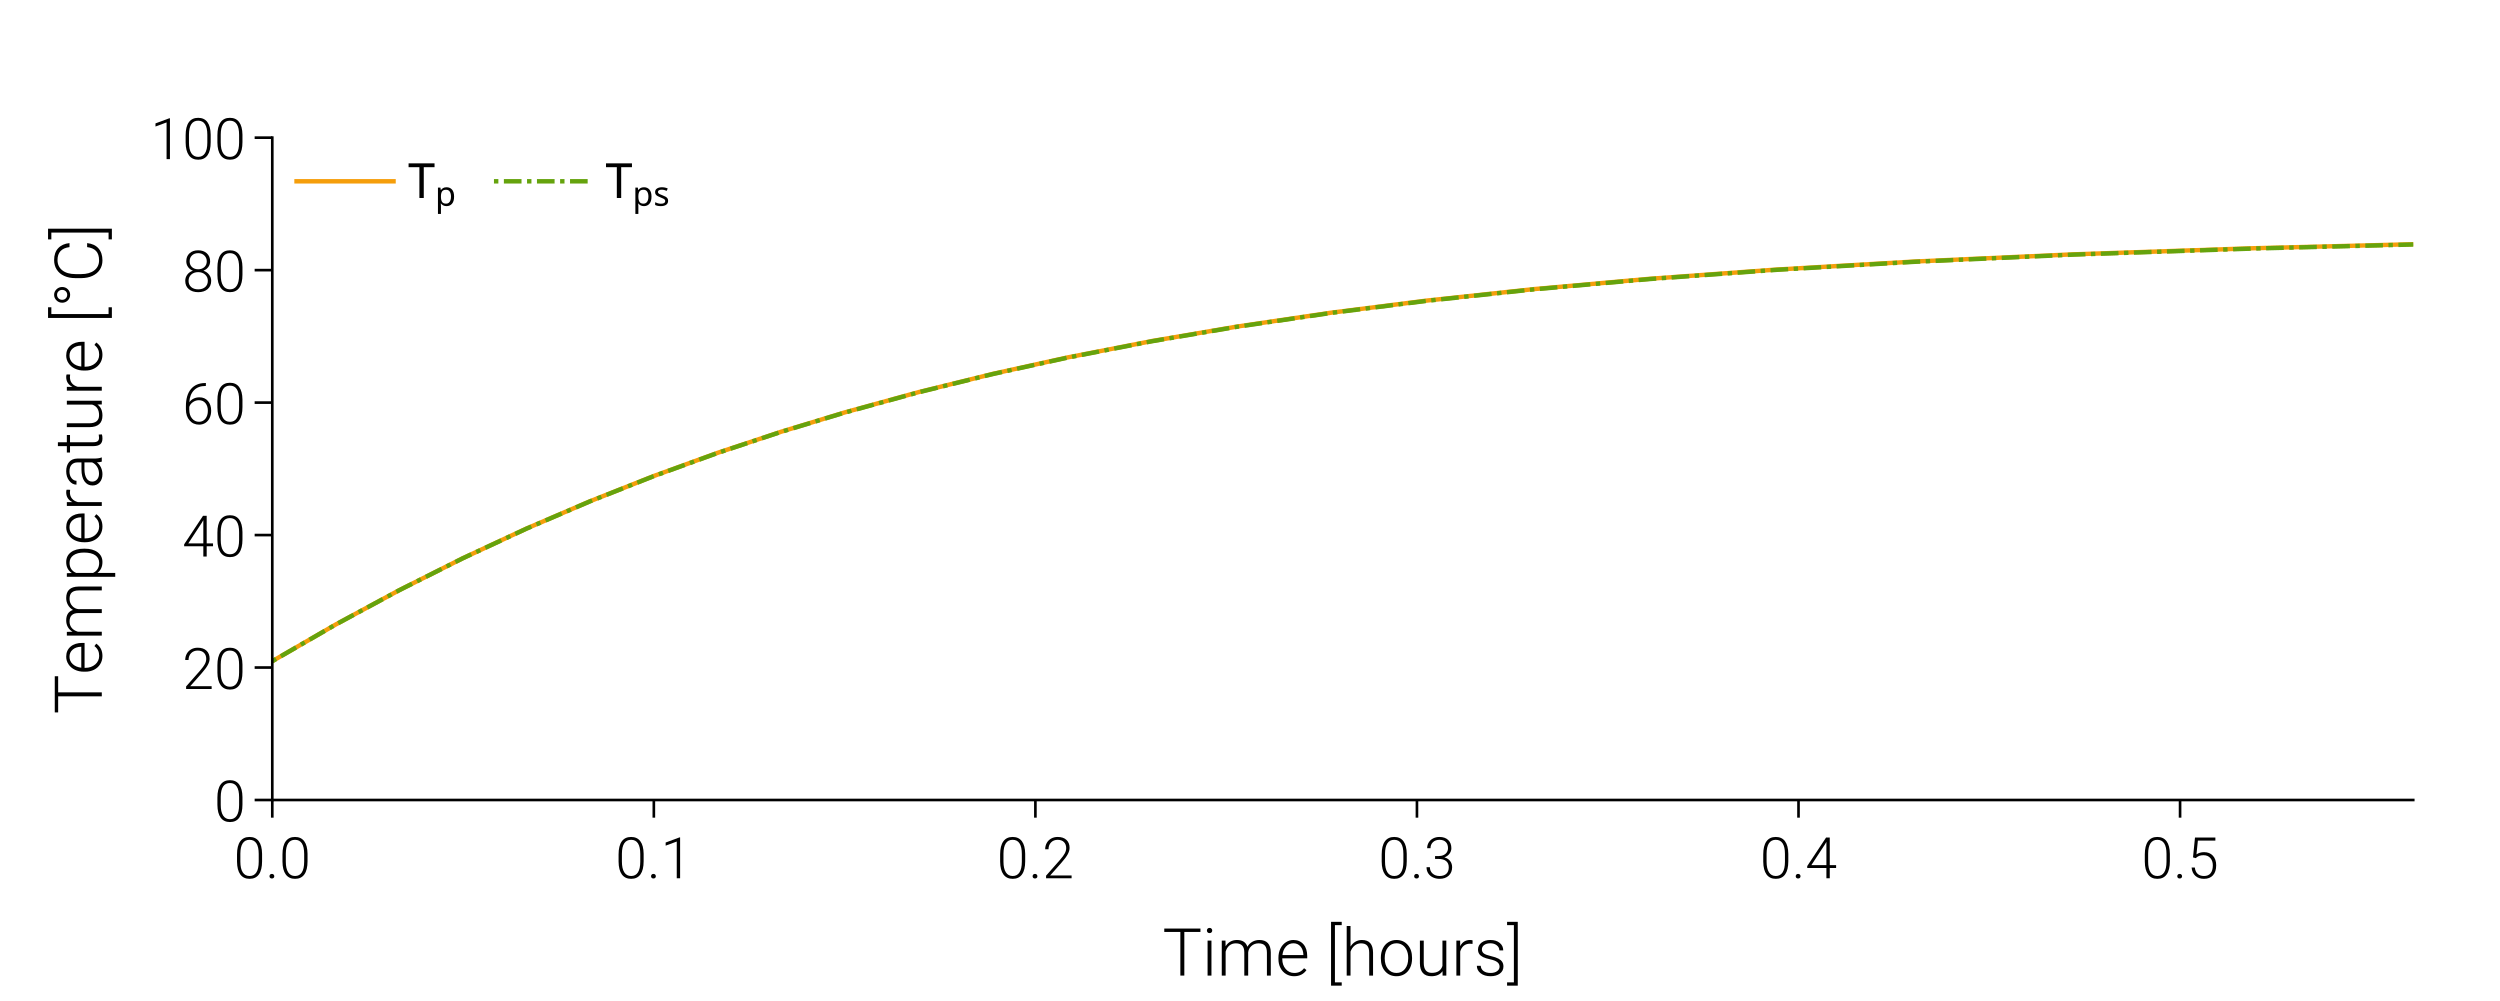
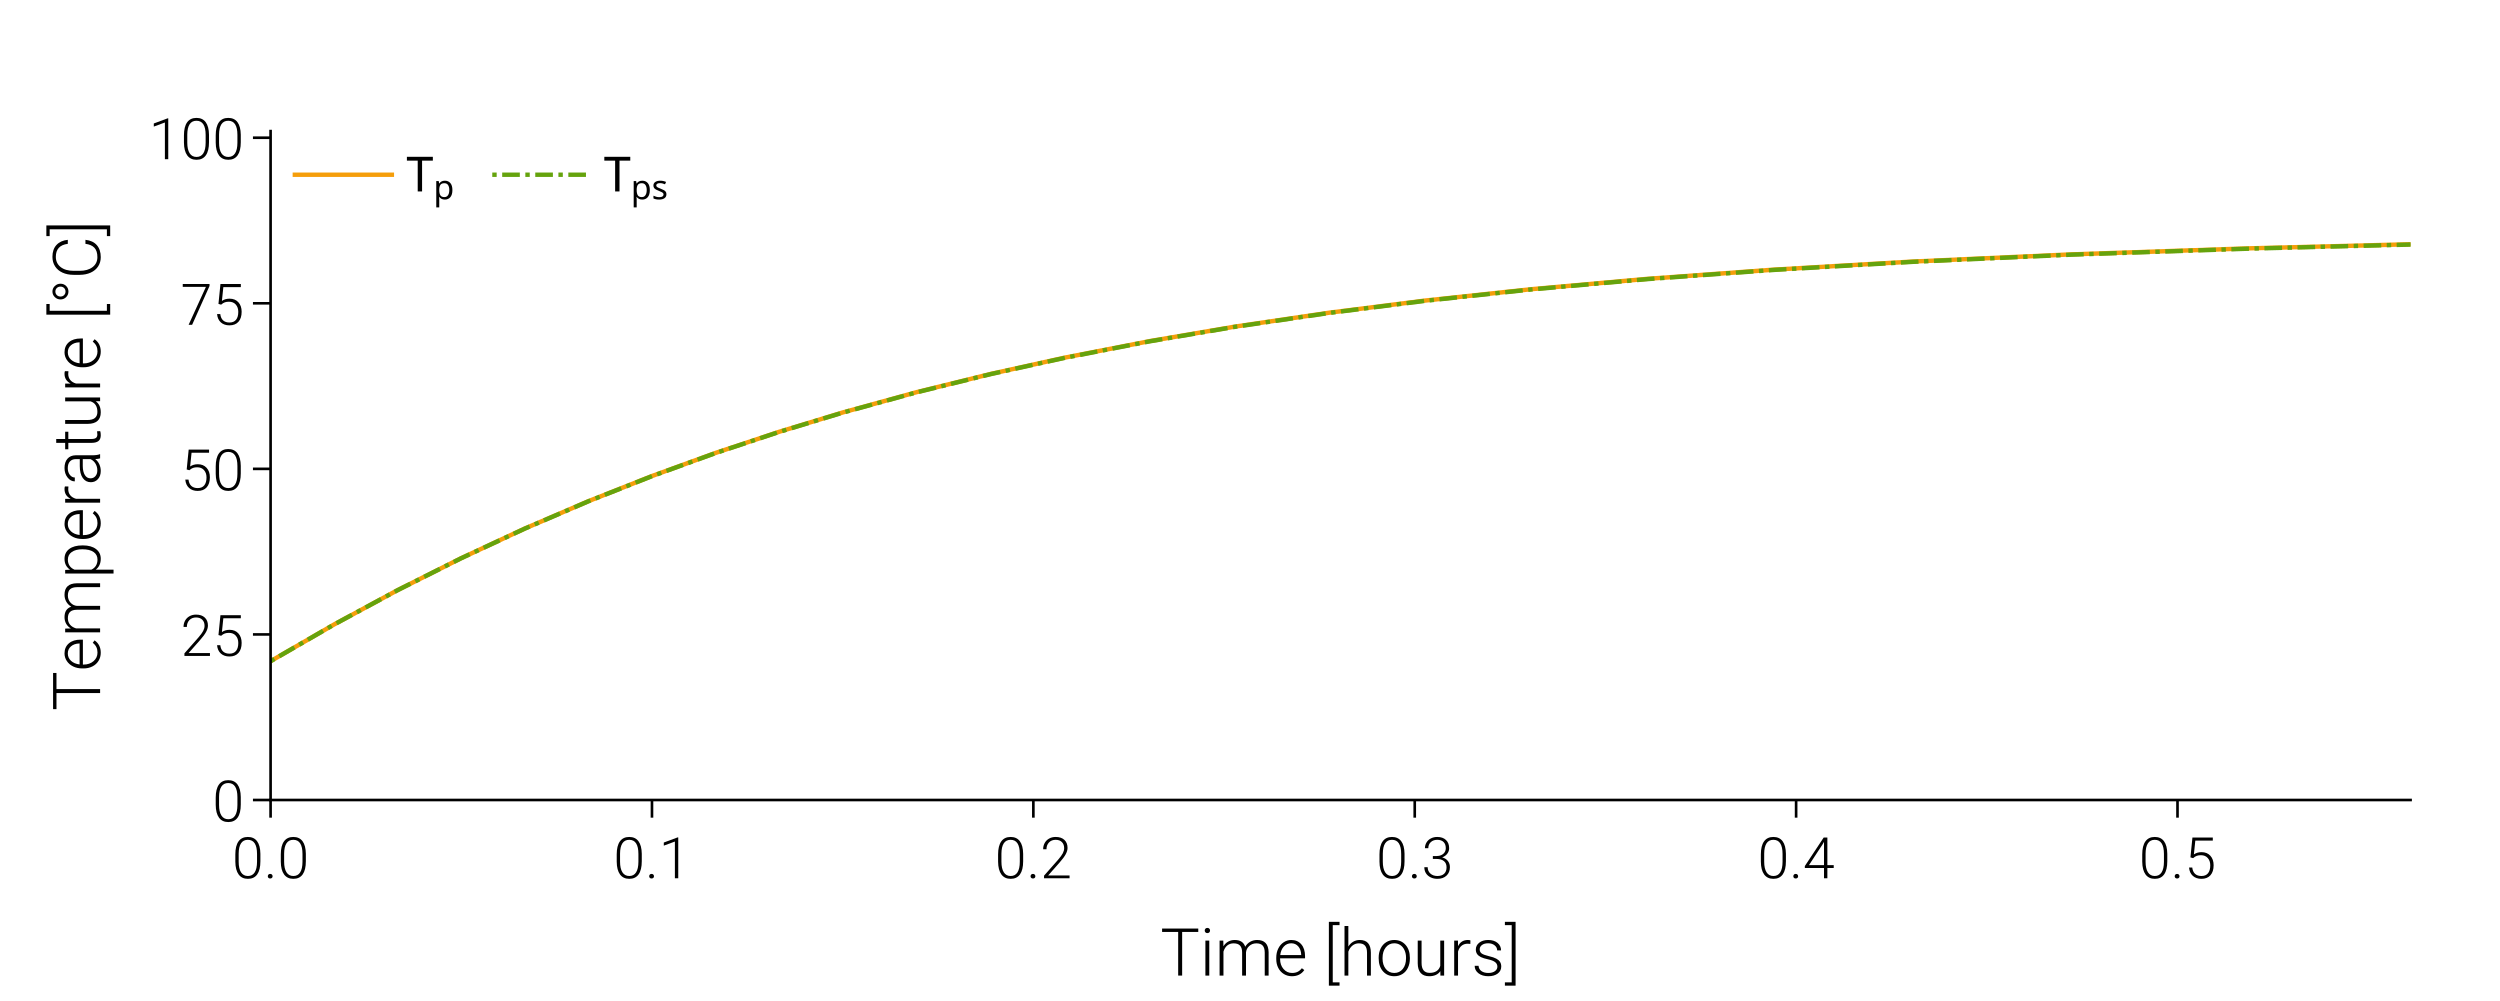
<svg xmlns="http://www.w3.org/2000/svg" xmlns:xlink="http://www.w3.org/1999/xlink" width="283.465pt" height="113.386pt" viewBox="0 0 283.465 113.386" version="1.1">
  <defs>
    <style type="text/css">*{stroke-linejoin: round; stroke-linecap: butt}</style>
  </defs>
  <g id="figure_1">
    <g id="patch_1">
      <path d="M 0 113.386  L 283.465 113.386  L 283.465 0  L 0 0  L 0 113.386  z " style="fill: none" />
    </g>
    <g id="axes_1">
      <g id="patch_2">
-         <path d="M 30.873 90.709  L 273.627 90.709  L 273.627 15.607  L 30.873 15.607  L 30.873 90.709  z " style="fill: none" />
+         <path d="M 30.681 90.709  L 273.324 90.709  L 273.324 14.865  L 30.681 14.865  L 30.681 90.709  z " style="fill: none" />
      </g>
      <g id="line2d_1">
-         <path d="M 30.873 74.967  L 38.083 70.799  L 45.294 66.903  L 52.504 63.279  L 59.715 59.922  L 66.925 56.823  L 74.136 53.97  L 81.346 51.352  L 88.557 48.955  L 95.767 46.765  L 104.18 44.454  L 112.592 42.385  L 121.004 40.536  L 130.618 38.667  L 140.232 37.031  L 151.048 35.437  L 161.864 34.071  L 173.882 32.784  L 187.101 31.606  L 201.522 30.557  L 217.145 29.649  L 235.171 28.834  L 255.601 28.143  L 273.627 27.688  L 273.627 27.688  " clip-path="url(#p556e8ab79c)" style="fill: none; stroke: #f59e0b; stroke-width: 0.5; stroke-linecap: square" />
+         <path d="M 30.681 74.969  L 37.889 70.801  L 45.096 66.906  L 52.303 63.282  L 59.51 59.926  L 66.718 56.827  L 73.925 53.974  L 81.132 51.356  L 88.339 48.96  L 95.546 46.77  L 103.955 44.459  L 112.363 42.39  L 120.772 40.541  L 130.381 38.673  L 139.991 37.037  L 150.802 35.443  L 161.612 34.077  L 173.624 32.79  L 186.838 31.612  L 201.252 30.564  L 216.868 29.656  L 234.886 28.841  L 255.306 28.149  L 273.324 27.694  L 273.324 27.694  " clip-path="url(#p6cd8ca6101)" style="fill: none; stroke: #f59e0b; stroke-width: 0.5; stroke-linecap: square" />
      </g>
      <g id="line2d_2">
-         <path d="M 30.873 74.97  L 38.083 70.803  L 45.294 66.91  L 52.504 63.288  L 59.715 59.934  L 66.925 56.836  L 74.136 53.986  L 81.346 51.369  L 88.557 48.974  L 95.767 46.786  L 104.18 44.477  L 112.592 42.409  L 121.004 40.561  L 130.618 38.694  L 140.232 37.059  L 151.048 35.467  L 161.864 34.102  L 173.882 32.815  L 187.101 31.638  L 201.522 30.591  L 217.145 29.683  L 235.171 28.869  L 255.601 28.179  L 273.627 27.724  L 273.627 27.724  " clip-path="url(#p556e8ab79c)" style="fill: none; stroke-dasharray: 0.5,0.625,2,0.625; stroke-dashoffset: 0; stroke: #65a30d; stroke-width: 0.5" />
+         <path d="M 30.681 74.971  L 37.889 70.805  L 45.096 66.912  L 52.303 63.291  L 59.51 59.937  L 66.718 56.84  L 73.925 53.99  L 81.132 51.373  L 88.339 48.978  L 95.546 46.791  L 103.955 44.482  L 112.363 42.414  L 120.772 40.567  L 130.381 38.7  L 139.991 37.065  L 150.802 35.473  L 161.612 34.108  L 173.624 32.822  L 186.838 31.645  L 201.252 30.598  L 216.868 29.69  L 234.886 28.876  L 255.306 28.185  L 273.324 27.731  L 273.324 27.731  " clip-path="url(#p6cd8ca6101)" style="fill: none; stroke-dasharray: 0.5,0.625,2,0.625; stroke-dashoffset: 0; stroke: #65a30d; stroke-width: 0.5" />
      </g>
      <g id="patch_3">
-         <path d="M 30.873 90.709  L 30.873 15.607  " style="fill: none; stroke: #000000; stroke-width: 0.3; stroke-linejoin: miter; stroke-linecap: square" />
+         <path d="M 30.681 90.709  L 30.681 14.865  " style="fill: none; stroke: #000000; stroke-width: 0.3; stroke-linejoin: miter; stroke-linecap: square" />
      </g>
      <g id="patch_4">
-         <path d="M 30.873 90.709  L 273.627 90.709  " style="fill: none; stroke: #000000; stroke-width: 0.3; stroke-linejoin: miter; stroke-linecap: square" />
+         <path d="M 30.681 90.709  L 273.324 90.709  " style="fill: none; stroke: #000000; stroke-width: 0.3; stroke-linejoin: miter; stroke-linecap: square" />
      </g>
      <g id="matplotlib.axis_1">
        <g id="xtick_1">
          <g id="line2d_3">
            <defs>
-               <path id="m471ee3e1f1" d="M 0 0  L 0 2  " style="stroke: #000000; stroke-width: 0.3" />
-             </defs>
-             <g>
-               <use xlink:href="#m471ee3e1f1" x="30.873" y="90.709" style="stroke: #000000; stroke-width: 0.3" />
+               <path id="m7cf8bcd8f1" d="M 0 0  L 0 2  " style="stroke: #000000; stroke-width: 0.3" />
+             </defs>
+             <g>
+               <use xlink:href="#m7cf8bcd8f1" x="30.681" y="90.709" style="stroke: #000000; stroke-width: 0.3" />
            </g>
          </g>
          <g id="text_1">
-             <g transform="translate(26.49418 99.58366) scale(0.065 -0.065)">
+             <g transform="translate(26.30312 99.58366) scale(0.065 -0.065)">
              <defs>
                <path id="Roboto-Light-30" d="M 3172 1897  Q 3172 934 2819 435  Q 2466 -63 1778 -63  Q 1103 -63 743 426  Q 384 916 375 1850  L 375 2666  Q 375 3625 731 4119  Q 1088 4613 1772 4613  Q 2447 4613 2803 4136  Q 3159 3659 3172 2731  L 3172 1897  z M 2797 2713  Q 2797 3494 2542 3894  Q 2288 4294 1772 4294  Q 1266 4294 1009 3903  Q 753 3513 747 2750  L 747 1856  Q 747 1078 1011 665  Q 1275 253 1778 253  Q 2278 253 2536 656  Q 2794 1059 2797 1838  L 2797 2713  z " transform="scale(0.015625)" />
                <path id="Roboto-Light-2e" d="M 453 225  Q 453 334 523 411  Q 594 488 719 488  Q 844 488 916 411  Q 988 334 988 225  Q 988 116 916 45  Q 844 -25 719 -25  Q 594 -25 523 45  Q 453 116 453 225  z " transform="scale(0.015625)" />
              </defs>
              <use xlink:href="#Roboto-Light-30" />
              <use xlink:href="#Roboto-Light-2e" transform="translate(55.41992 0)" />
              <use xlink:href="#Roboto-Light-30" transform="translate(79.29688 0)" />
            </g>
          </g>
        </g>
        <g id="xtick_2">
          <g id="line2d_4">
            <g>
-               <use xlink:href="#m471ee3e1f1" x="74.136" y="90.709" style="stroke: #000000; stroke-width: 0.3" />
+               <use xlink:href="#m7cf8bcd8f1" x="73.925" y="90.709" style="stroke: #000000; stroke-width: 0.3" />
            </g>
          </g>
          <g id="text_2">
-             <g transform="translate(69.75743 99.58366) scale(0.065 -0.065)">
+             <g transform="translate(69.54636 99.58366) scale(0.065 -0.065)">
              <defs>
                <path id="Roboto-Light-31" d="M 2169 0  L 1794 0  L 1794 4100  L 556 3641  L 556 3991  L 2106 4566  L 2169 4566  L 2169 0  z " transform="scale(0.015625)" />
              </defs>
              <use xlink:href="#Roboto-Light-30" />
              <use xlink:href="#Roboto-Light-2e" transform="translate(55.41992 0)" />
              <use xlink:href="#Roboto-Light-31" transform="translate(79.29688 0)" />
            </g>
          </g>
        </g>
        <g id="xtick_3">
          <g id="line2d_5">
            <g>
-               <use xlink:href="#m471ee3e1f1" x="117.399" y="90.709" style="stroke: #000000; stroke-width: 0.3" />
+               <use xlink:href="#m7cf8bcd8f1" x="117.168" y="90.709" style="stroke: #000000; stroke-width: 0.3" />
            </g>
          </g>
          <g id="text_3">
-             <g transform="translate(113.0207 99.58366) scale(0.065 -0.065)">
+             <g transform="translate(112.7896 99.58366) scale(0.065 -0.065)">
              <defs>
                <path id="Roboto-Light-32" d="M 3278 0  L 428 0  L 428 288  L 1988 2056  Q 2375 2503 2525 2793  Q 2675 3084 2675 3359  Q 2675 3791 2422 4042  Q 2169 4294 1725 4294  Q 1266 4294 983 4000  Q 700 3706 700 3238  L 328 3238  Q 328 3622 501 3937  Q 675 4253 995 4433  Q 1316 4613 1725 4613  Q 2350 4613 2701 4284  Q 3053 3956 3053 3391  Q 3053 3072 2854 2694  Q 2656 2316 2156 1750  L 888 316  L 3278 316  L 3278 0  z " transform="scale(0.015625)" />
              </defs>
              <use xlink:href="#Roboto-Light-30" />
              <use xlink:href="#Roboto-Light-2e" transform="translate(55.41992 0)" />
              <use xlink:href="#Roboto-Light-32" transform="translate(79.29688 0)" />
            </g>
          </g>
        </g>
        <g id="xtick_4">
          <g id="line2d_6">
            <g>
-               <use xlink:href="#m471ee3e1f1" x="160.662" y="90.709" style="stroke: #000000; stroke-width: 0.3" />
+               <use xlink:href="#m7cf8bcd8f1" x="160.411" y="90.709" style="stroke: #000000; stroke-width: 0.3" />
            </g>
          </g>
          <g id="text_4">
-             <g transform="translate(156.2839 99.58366) scale(0.065 -0.065)">
+             <g transform="translate(156.0328 99.58366) scale(0.065 -0.065)">
              <defs>
                <path id="Roboto-Light-33" d="M 1259 2478  L 1647 2478  Q 1969 2478 2209 2592  Q 2450 2706 2576 2904  Q 2703 3103 2703 3363  Q 2703 3800 2456 4047  Q 2209 4294 1747 4294  Q 1309 4294 1029 4036  Q 750 3778 750 3356  L 375 3356  Q 375 3709 553 4001  Q 731 4294 1047 4453  Q 1363 4613 1747 4613  Q 2366 4613 2722 4275  Q 3078 3938 3078 3350  Q 3078 3022 2870 2745  Q 2663 2469 2300 2331  Q 2725 2213 2944 1923  Q 3163 1634 3163 1234  Q 3163 650 2781 293  Q 2400 -63 1763 -63  Q 1356 -63 1017 100  Q 678 263 492 555  Q 306 847 306 1234  L 681 1234  Q 681 800 984 526  Q 1288 253 1763 253  Q 2247 253 2517 501  Q 2788 750 2788 1222  Q 2788 1678 2495 1918  Q 2203 2159 1634 2159  L 1259 2159  L 1259 2478  z " transform="scale(0.015625)" />
              </defs>
              <use xlink:href="#Roboto-Light-30" />
              <use xlink:href="#Roboto-Light-2e" transform="translate(55.41992 0)" />
              <use xlink:href="#Roboto-Light-33" transform="translate(79.29688 0)" />
            </g>
          </g>
        </g>
        <g id="xtick_5">
          <g id="line2d_7">
            <g>
-               <use xlink:href="#m471ee3e1f1" x="203.926" y="90.709" style="stroke: #000000; stroke-width: 0.3" />
+               <use xlink:href="#m7cf8bcd8f1" x="203.654" y="90.709" style="stroke: #000000; stroke-width: 0.3" />
            </g>
          </g>
          <g id="text_5">
-             <g transform="translate(199.5472 99.58366) scale(0.065 -0.065)">
+             <g transform="translate(199.2761 99.58366) scale(0.065 -0.065)">
              <defs>
                <path id="Roboto-Light-34" d="M 2725 1466  L 3434 1466  L 3434 1150  L 2725 1150  L 2725 0  L 2350 0  L 2350 1150  L 209 1150  L 209 1363  L 2316 4550  L 2725 4550  L 2725 1466  z M 669 1466  L 2350 1466  L 2350 4066  L 2184 3778  L 669 1466  z " transform="scale(0.015625)" />
              </defs>
              <use xlink:href="#Roboto-Light-30" />
              <use xlink:href="#Roboto-Light-2e" transform="translate(55.41992 0)" />
              <use xlink:href="#Roboto-Light-34" transform="translate(79.29688 0)" />
            </g>
          </g>
        </g>
        <g id="xtick_6">
          <g id="line2d_8">
            <g>
-               <use xlink:href="#m471ee3e1f1" x="247.189" y="90.709" style="stroke: #000000; stroke-width: 0.3" />
+               <use xlink:href="#m7cf8bcd8f1" x="246.898" y="90.709" style="stroke: #000000; stroke-width: 0.3" />
            </g>
          </g>
          <g id="text_6">
-             <g transform="translate(242.8104 99.58366) scale(0.065 -0.065)">
+             <g transform="translate(242.5193 99.58366) scale(0.065 -0.065)">
              <defs>
                <path id="Roboto-Light-35" d="M 681 2331  L 903 4550  L 3178 4550  L 3178 4203  L 1225 4203  L 1066 2666  Q 1431 2916 1922 2916  Q 2538 2916 2903 2516  Q 3269 2116 3269 1450  Q 3269 731 2912 334  Q 2556 -63 1909 -63  Q 1316 -63 947 268  Q 578 600 525 1197  L 884 1197  Q 938 731 1200 492  Q 1463 253 1909 253  Q 2397 253 2645 562  Q 2894 872 2894 1444  Q 2894 1944 2616 2259  Q 2338 2575 1856 2575  Q 1591 2575 1394 2508  Q 1197 2441 978 2247  L 681 2331  z " transform="scale(0.015625)" />
              </defs>
              <use xlink:href="#Roboto-Light-30" />
              <use xlink:href="#Roboto-Light-2e" transform="translate(55.41992 0)" />
              <use xlink:href="#Roboto-Light-35" transform="translate(79.29688 0)" />
            </g>
          </g>
        </g>
        <g id="text_7">
-           <g transform="translate(131.8213 110.6169) scale(0.075 -0.075)">
+           <g transform="translate(131.5741 110.6169) scale(0.075 -0.075)">
            <defs>
              <path id="Roboto-Light-54" d="M 3663 4222  L 2103 4222  L 2103 0  L 1719 0  L 1719 4222  L 163 4222  L 163 4550  L 3663 4550  L 3663 4222  z " transform="scale(0.015625)" />
              <path id="Roboto-Light-69" d="M 906 0  L 531 0  L 531 3381  L 906 3381  L 906 0  z M 466 4359  Q 466 4466 534 4539  Q 603 4613 722 4613  Q 841 4613 911 4539  Q 981 4466 981 4359  Q 981 4253 911 4181  Q 841 4109 722 4109  Q 603 4109 534 4181  Q 466 4253 466 4359  z " transform="scale(0.015625)" />
              <path id="Roboto-Light-6d" d="M 828 3381  L 841 2831  Q 1028 3138 1309 3291  Q 1591 3444 1934 3444  Q 2734 3444 2950 2788  Q 3131 3103 3434 3273  Q 3738 3444 4103 3444  Q 5191 3444 5213 2256  L 5213 0  L 4838 0  L 4838 2228  Q 4834 2681 4642 2900  Q 4450 3119 4016 3119  Q 3613 3113 3334 2858  Q 3056 2603 3025 2238  L 3025 0  L 2650 0  L 2650 2256  Q 2647 2691 2445 2905  Q 2244 3119 1825 3119  Q 1472 3119 1219 2917  Q 966 2716 844 2319  L 844 0  L 469 0  L 469 3381  L 828 3381  z " transform="scale(0.015625)" />
              <path id="Roboto-Light-65" d="M 1797 -63  Q 1366 -63 1017 150  Q 669 363 475 742  Q 281 1122 281 1594  L 281 1728  Q 281 2216 470 2606  Q 659 2997 996 3220  Q 1334 3444 1728 3444  Q 2344 3444 2705 3023  Q 3066 2603 3066 1875  L 3066 1666  L 653 1666  L 653 1594  Q 653 1019 983 636  Q 1313 253 1813 253  Q 2113 253 2342 362  Q 2572 472 2759 713  L 2994 534  Q 2581 -63 1797 -63  z M 1728 3125  Q 1306 3125 1017 2815  Q 728 2506 666 1984  L 2694 1984  L 2694 2025  Q 2678 2513 2415 2819  Q 2153 3125 1728 3125  z " transform="scale(0.015625)" />
              <path id="Roboto-Light-20" transform="scale(0.015625)" />
              <path id="Roboto-Light-5b" d="M 1541 4881  L 884 4881  L 884 -656  L 1541 -656  L 1541 -975  L 509 -975  L 509 5200  L 1541 5200  L 1541 4881  z " transform="scale(0.015625)" />
              <path id="Roboto-Light-68" d="M 859 2809  Q 1044 3113 1331 3278  Q 1619 3444 1959 3444  Q 2503 3444 2768 3137  Q 3034 2831 3038 2219  L 3038 0  L 2666 0  L 2666 2222  Q 2663 2675 2473 2897  Q 2284 3119 1869 3119  Q 1522 3119 1255 2901  Q 988 2684 859 2316  L 859 0  L 488 0  L 488 4800  L 859 4800  L 859 2809  z " transform="scale(0.015625)" />
              <path id="Roboto-Light-6f" d="M 281 1741  Q 281 2228 470 2618  Q 659 3009 1004 3226  Q 1350 3444 1788 3444  Q 2463 3444 2881 2970  Q 3300 2497 3300 1716  L 3300 1638  Q 3300 1147 3111 755  Q 2922 363 2578 150  Q 2234 -63 1794 -63  Q 1122 -63 701 410  Q 281 884 281 1666  L 281 1741  z M 656 1638  Q 656 1031 970 642  Q 1284 253 1794 253  Q 2300 253 2614 642  Q 2928 1031 2928 1669  L 2928 1741  Q 2928 2128 2784 2450  Q 2641 2772 2381 2948  Q 2122 3125 1788 3125  Q 1288 3125 972 2733  Q 656 2341 656 1706  L 656 1638  z " transform="scale(0.015625)" />
              <path id="Roboto-Light-75" d="M 2663 428  Q 2325 -63 1584 -63  Q 1044 -63 762 251  Q 481 566 475 1181  L 475 3381  L 847 3381  L 847 1228  Q 847 263 1628 263  Q 2441 263 2656 934  L 2656 3381  L 3031 3381  L 3031 0  L 2669 0  L 2663 428  z " transform="scale(0.015625)" />
              <path id="Roboto-Light-72" d="M 2050 3063  Q 1931 3084 1797 3084  Q 1447 3084 1205 2889  Q 963 2694 859 2322  L 859 0  L 488 0  L 488 3381  L 853 3381  L 859 2844  Q 1156 3444 1813 3444  Q 1969 3444 2059 3403  L 2050 3063  z " transform="scale(0.015625)" />
              <path id="Roboto-Light-73" d="M 2513 859  Q 2513 1138 2289 1306  Q 2066 1475 1616 1570  Q 1166 1666 917 1789  Q 669 1913 548 2091  Q 428 2269 428 2522  Q 428 2922 762 3183  Q 1097 3444 1619 3444  Q 2184 3444 2526 3164  Q 2869 2884 2869 2434  L 2494 2434  Q 2494 2731 2245 2928  Q 1997 3125 1619 3125  Q 1250 3125 1026 2961  Q 803 2797 803 2534  Q 803 2281 989 2142  Q 1175 2003 1667 1887  Q 2159 1772 2404 1640  Q 2650 1509 2769 1325  Q 2888 1141 2888 878  Q 2888 450 2542 193  Q 2197 -63 1641 -63  Q 1050 -63 683 223  Q 316 509 316 947  L 691 947  Q 713 619 967 436  Q 1222 253 1641 253  Q 2031 253 2272 425  Q 2513 597 2513 859  z " transform="scale(0.015625)" />
              <path id="Roboto-Light-5d" d="M 0 5200  L 1034 5200  L 1034 -975  L 0 -975  L 0 -656  L 659 -656  L 659 4881  L 0 4881  L 0 5200  z " transform="scale(0.015625)" />
            </defs>
            <use xlink:href="#Roboto-Light-54" />
            <use xlink:href="#Roboto-Light-69" transform="translate(59.7168 0)" />
            <use xlink:href="#Roboto-Light-6d" transform="translate(82.12891 0)" />
            <use xlink:href="#Roboto-Light-65" transform="translate(170.752 0)" />
            <use xlink:href="#Roboto-Light-20" transform="translate(222.4121 0)" />
            <use xlink:href="#Roboto-Light-5b" transform="translate(246.7285 0)" />
            <use xlink:href="#Roboto-Light-68" transform="translate(270.7031 0)" />
            <use xlink:href="#Roboto-Light-6f" transform="translate(325.5859 0)" />
            <use xlink:href="#Roboto-Light-75" transform="translate(381.5918 0)" />
            <use xlink:href="#Roboto-Light-72" transform="translate(436.5234 0)" />
            <use xlink:href="#Roboto-Light-73" transform="translate(470.166 0)" />
            <use xlink:href="#Roboto-Light-5d" transform="translate(520.8008 0)" />
          </g>
        </g>
      </g>
      <g id="matplotlib.axis_2">
        <g id="ytick_1">
          <g id="line2d_9">
            <defs>
-               <path id="mee1d4ab5f7" d="M 0 0  L -2 0  " style="stroke: #000000; stroke-width: 0.3" />
-             </defs>
-             <g>
-               <use xlink:href="#mee1d4ab5f7" x="30.873" y="90.709" style="stroke: #000000; stroke-width: 0.3" />
+               <path id="m7ed4bd77be" d="M 0 0  L -2 0  " style="stroke: #000000; stroke-width: 0.3" />
+             </defs>
+             <g>
+               <use xlink:href="#m7ed4bd77be" x="30.681" y="90.709" style="stroke: #000000; stroke-width: 0.3" />
            </g>
          </g>
          <g id="text_8">
-             <g transform="translate(24.27012 93.14616) scale(0.065 -0.065)">
+             <g transform="translate(24.07905 93.14616) scale(0.065 -0.065)">
              <use xlink:href="#Roboto-Light-30" />
            </g>
          </g>
        </g>
        <g id="ytick_2">
          <g id="line2d_10">
            <g>
-               <use xlink:href="#mee1d4ab5f7" x="30.873" y="75.688" style="stroke: #000000; stroke-width: 0.3" />
+               <use xlink:href="#m7ed4bd77be" x="30.681" y="71.935" style="stroke: #000000; stroke-width: 0.3" />
            </g>
          </g>
          <g id="text_9">
-             <g transform="translate(20.6677 78.12589) scale(0.065 -0.065)">
+             <g transform="translate(20.47663 74.37286) scale(0.065 -0.065)">
              <use xlink:href="#Roboto-Light-32" />
-               <use xlink:href="#Roboto-Light-30" transform="translate(55.41992 0)" />
+               <use xlink:href="#Roboto-Light-35" transform="translate(55.41992 0)" />
            </g>
          </g>
        </g>
        <g id="ytick_3">
          <g id="line2d_11">
            <g>
-               <use xlink:href="#mee1d4ab5f7" x="30.873" y="60.668" style="stroke: #000000; stroke-width: 0.3" />
+               <use xlink:href="#m7ed4bd77be" x="30.681" y="53.162" style="stroke: #000000; stroke-width: 0.3" />
            </g>
          </g>
          <g id="text_10">
-             <g transform="translate(20.6677 63.10561) scale(0.065 -0.065)">
-               <use xlink:href="#Roboto-Light-34" />
+             <g transform="translate(20.47663 55.59955) scale(0.065 -0.065)">
+               <use xlink:href="#Roboto-Light-35" />
              <use xlink:href="#Roboto-Light-30" transform="translate(55.41992 0)" />
            </g>
          </g>
        </g>
        <g id="ytick_4">
          <g id="line2d_12">
            <g>
-               <use xlink:href="#mee1d4ab5f7" x="30.873" y="45.648" style="stroke: #000000; stroke-width: 0.3" />
+               <use xlink:href="#m7ed4bd77be" x="30.681" y="34.389" style="stroke: #000000; stroke-width: 0.3" />
            </g>
          </g>
          <g id="text_11">
-             <g transform="translate(20.6677 48.08534) scale(0.065 -0.065)">
-               <defs>
-                 <path id="Roboto-Light-36" d="M 2634 4584  L 2634 4256  L 2591 4256  Q 1775 4256 1306 3776  Q 838 3297 788 2444  Q 975 2703 1265 2845  Q 1556 2988 1916 2988  Q 2516 2988 2870 2573  Q 3225 2159 3225 1491  Q 3225 1047 3059 690  Q 2894 334 2584 135  Q 2275 -63 1878 -63  Q 1225 -63 815 410  Q 406 884 406 1634  L 406 2009  Q 406 3231 962 3901  Q 1519 4572 2541 4584  L 2634 4584  z M 1856 2666  Q 1500 2666 1192 2455  Q 884 2244 781 1919  L 781 1600  Q 781 1006 1086 631  Q 1391 256 1878 256  Q 2316 256 2586 603  Q 2856 950 2856 1478  Q 2856 2016 2586 2341  Q 2316 2666 1856 2666  z " transform="scale(0.015625)" />
-               </defs>
-               <use xlink:href="#Roboto-Light-36" />
-               <use xlink:href="#Roboto-Light-30" transform="translate(55.41992 0)" />
+             <g transform="translate(20.47663 36.82624) scale(0.065 -0.065)">
+               <defs>
+                 <path id="Roboto-Light-37" d="M 3231 4334  L 1288 0  L 897 0  L 2828 4231  L 241 4231  L 241 4550  L 3231 4550  L 3231 4334  z " transform="scale(0.015625)" />
+               </defs>
+               <use xlink:href="#Roboto-Light-37" />
+               <use xlink:href="#Roboto-Light-35" transform="translate(55.41992 0)" />
            </g>
          </g>
        </g>
        <g id="ytick_5">
          <g id="line2d_13">
            <g>
-               <use xlink:href="#mee1d4ab5f7" x="30.873" y="30.628" style="stroke: #000000; stroke-width: 0.3" />
+               <use xlink:href="#m7ed4bd77be" x="30.681" y="15.615" style="stroke: #000000; stroke-width: 0.3" />
            </g>
          </g>
          <g id="text_12">
-             <g transform="translate(20.6677 33.06506) scale(0.065 -0.065)">
-               <defs>
-                 <path id="Roboto-Light-38" d="M 3109 3378  Q 3109 3025 2903 2745  Q 2697 2466 2359 2334  Q 2753 2200 2990 1900  Q 3228 1600 3228 1206  Q 3228 622 2831 279  Q 2434 -63 1781 -63  Q 1122 -63 726 278  Q 331 619 331 1206  Q 331 1594 559 1897  Q 788 2200 1184 2334  Q 847 2466 647 2745  Q 447 3025 447 3378  Q 447 3944 811 4278  Q 1175 4613 1775 4613  Q 2375 4613 2742 4275  Q 3109 3938 3109 3378  z M 2853 1203  Q 2853 1628 2550 1901  Q 2247 2175 1775 2175  Q 1303 2175 1003 1906  Q 703 1638 703 1203  Q 703 769 993 511  Q 1284 253 1781 253  Q 2266 253 2559 509  Q 2853 766 2853 1203  z M 2734 3381  Q 2734 3772 2464 4033  Q 2194 4294 1775 4294  Q 1350 4294 1086 4042  Q 822 3791 822 3381  Q 822 2981 1086 2737  Q 1350 2494 1778 2494  Q 2200 2494 2467 2739  Q 2734 2984 2734 3381  z " transform="scale(0.015625)" />
-               </defs>
-               <use xlink:href="#Roboto-Light-38" />
-               <use xlink:href="#Roboto-Light-30" transform="translate(55.41992 0)" />
-             </g>
-           </g>
-         </g>
-         <g id="ytick_6">
-           <g id="line2d_14">
-             <g>
-               <use xlink:href="#mee1d4ab5f7" x="30.873" y="15.607" style="stroke: #000000; stroke-width: 0.3" />
-             </g>
-           </g>
-           <g id="text_13">
-             <g transform="translate(17.06527 18.04479) scale(0.065 -0.065)">
+             <g transform="translate(16.87421 18.05294) scale(0.065 -0.065)">
              <use xlink:href="#Roboto-Light-31" />
              <use xlink:href="#Roboto-Light-30" transform="translate(55.41992 0)" />
              <use xlink:href="#Roboto-Light-30" transform="translate(110.8398 0)" />
            </g>
          </g>
        </g>
-         <g id="text_14">
-           <g transform="translate(11.54184 80.96891) rotate(-90) scale(0.075 -0.075)">
+         <g id="text_13">
+           <g transform="translate(11.35077 80.59752) rotate(-90) scale(0.075 -0.075)">
            <defs>
              <path id="Roboto-Light-70" d="M 3206 1656  Q 3206 866 2856 401  Q 2506 -63 1919 -63  Q 1225 -63 856 425  L 856 -1300  L 484 -1300  L 484 3381  L 831 3381  L 850 2903  Q 1216 3444 1909 3444  Q 2516 3444 2861 2984  Q 3206 2525 3206 1709  L 3206 1656  z M 2831 1722  Q 2831 2369 2565 2744  Q 2300 3119 1825 3119  Q 1481 3119 1234 2953  Q 988 2788 856 2472  L 856 850  Q 991 559 1241 406  Q 1491 253 1831 253  Q 2303 253 2567 629  Q 2831 1006 2831 1722  z " transform="scale(0.015625)" />
              <path id="Roboto-Light-61" d="M 2622 0  Q 2566 159 2550 472  Q 2353 216 2048 76  Q 1744 -63 1403 -63  Q 916 -63 614 209  Q 313 481 313 897  Q 313 1391 723 1678  Q 1134 1966 1869 1966  L 2547 1966  L 2547 2350  Q 2547 2713 2323 2920  Q 2100 3128 1672 3128  Q 1281 3128 1025 2928  Q 769 2728 769 2447  L 394 2450  Q 394 2853 769 3148  Q 1144 3444 1691 3444  Q 2256 3444 2582 3161  Q 2909 2878 2919 2372  L 2919 772  Q 2919 281 3022 38  L 3022 0  L 2622 0  z M 1447 269  Q 1822 269 2117 450  Q 2413 631 2547 934  L 2547 1678  L 1878 1678  Q 1319 1672 1003 1473  Q 688 1275 688 928  Q 688 644 898 456  Q 1109 269 1447 269  z " transform="scale(0.015625)" />
              <path id="Roboto-Light-74" d="M 1069 4247  L 1069 3381  L 1769 3381  L 1769 3075  L 1069 3075  L 1069 822  Q 1069 541 1170 403  Q 1272 266 1509 266  Q 1603 266 1813 297  L 1828 -9  Q 1681 -63 1428 -63  Q 1044 -63 869 160  Q 694 384 694 819  L 694 3075  L 72 3075  L 72 3381  L 694 3381  L 694 4247  L 1069 4247  z " transform="scale(0.015625)" />
              <path id="Roboto-Light-b0" d="M 1969 3831  Q 1969 3506 1747 3284  Q 1525 3063 1213 3063  Q 897 3063 672 3286  Q 447 3509 447 3831  Q 447 4153 675 4383  Q 903 4613 1212 4613  Q 1522 4613 1745 4383  Q 1969 4153 1969 3831  z M 728 3831  Q 728 3622 867 3484  Q 1006 3347 1212 3347  Q 1419 3347 1553 3484  Q 1688 3622 1688 3831  Q 1688 4047 1553 4187  Q 1419 4328 1213 4328  Q 1009 4328 868 4187  Q 728 4047 728 3831  z " transform="scale(0.015625)" />
              <path id="Roboto-Light-43" d="M 3797 1419  Q 3719 700 3283 318  Q 2847 -63 2122 -63  Q 1616 -63 1227 190  Q 838 444 625 908  Q 413 1372 409 1969  L 409 2559  Q 409 3166 621 3634  Q 834 4103 1232 4358  Q 1631 4613 2150 4613  Q 2881 4613 3304 4217  Q 3728 3822 3797 3125  L 3409 3125  Q 3266 4284 2150 4284  Q 1531 4284 1164 3821  Q 797 3359 797 2544  L 797 1988  Q 797 1200 1155 731  Q 1513 263 2122 263  Q 2725 263 3031 552  Q 3338 841 3409 1419  L 3797 1419  z " transform="scale(0.015625)" />
            </defs>
            <use xlink:href="#Roboto-Light-54" />
            <use xlink:href="#Roboto-Light-65" transform="translate(59.7168 0)" />
            <use xlink:href="#Roboto-Light-6d" transform="translate(111.377 0)" />
            <use xlink:href="#Roboto-Light-70" transform="translate(200 0)" />
            <use xlink:href="#Roboto-Light-65" transform="translate(255.4199 0)" />
            <use xlink:href="#Roboto-Light-72" transform="translate(307.0801 0)" />
            <use xlink:href="#Roboto-Light-61" transform="translate(340.7227 0)" />
            <use xlink:href="#Roboto-Light-74" transform="translate(394.2871 0)" />
            <use xlink:href="#Roboto-Light-75" transform="translate(426.416 0)" />
            <use xlink:href="#Roboto-Light-72" transform="translate(481.3477 0)" />
            <use xlink:href="#Roboto-Light-65" transform="translate(514.9902 0)" />
            <use xlink:href="#Roboto-Light-20" transform="translate(566.6504 0)" />
            <use xlink:href="#Roboto-Light-5b" transform="translate(590.9668 0)" />
            <use xlink:href="#Roboto-Light-b0" transform="translate(614.9414 0)" />
            <use xlink:href="#Roboto-Light-43" transform="translate(652.7344 0)" />
            <use xlink:href="#Roboto-Light-5d" transform="translate(717.6758 0)" />
          </g>
        </g>
      </g>
      <g id="legend_1">
-         <g id="line2d_15">
-           <path d="M 33.623 20.557  L 39.123 20.557  L 44.623 20.557  " style="fill: none; stroke: #f59e0b; stroke-width: 0.5; stroke-linecap: square" />
-         </g>
-         <g id="text_15">
-           <g transform="translate(46.27254 22.48229) scale(0.055 -0.055)">
+         <g id="line2d_14">
+           <path d="M 33.431 19.815  L 38.931 19.815  L 44.431 19.815  " style="fill: none; stroke: #f59e0b; stroke-width: 0.5; stroke-linecap: square" />
+         </g>
+         <g id="text_14">
+           <g transform="translate(46.08147 21.73951) scale(0.055 -0.055)">
            <defs>
              <path id="NotoSansMath-Regular-54" d="M 1491 0  L 1491 4064  L 64 4064  L 64 4570  L 3488 4570  L 3488 4064  L 2067 4064  L 2067 0  L 1491 0  z " transform="scale(0.015625)" />
              <path id="NotoSansMath-Regular-70" d="M 544 -1536  L 544 3430  L 1005 3430  L 1082 2963  L 1107 2963  Q 1261 3187 1510 3340  Q 1760 3494 2176 3494  Q 2810 3494 3197 3052  Q 3584 2611 3584 1722  Q 3584 845 3197 390  Q 2810 -64 2170 -64  Q 1773 -64 1513 86  Q 1254 237 1107 435  L 1069 435  Q 1082 326 1094 160  Q 1107 -6 1107 -128  L 1107 -1536  L 544 -1536  z M 2086 403  Q 2400 403 2601 576  Q 2803 749 2902 1046  Q 3002 1344 3002 1728  Q 3002 2317 2774 2669  Q 2547 3021 2074 3021  Q 1549 3021 1334 2726  Q 1120 2432 1107 1830  L 1107 1722  Q 1107 1088 1315 745  Q 1523 403 2086 403  z " transform="scale(0.015625)" />
            </defs>
            <use xlink:href="#NotoSansMath-Regular-54" transform="translate(0 0.59375)" />
            <use xlink:href="#NotoSansMath-Regular-70" transform="translate(55.59999 -15.48438) scale(0.7)" />
          </g>
        </g>
-         <g id="line2d_16">
-           <path d="M 56.008 20.557  L 61.508 20.557  L 67.008 20.557  " style="fill: none; stroke-dasharray: 0.5,0.625,2,0.625; stroke-dashoffset: 0; stroke: #65a30d; stroke-width: 0.5" />
-         </g>
-         <g id="text_16">
-           <g transform="translate(68.65754 22.48229) scale(0.055 -0.055)">
+         <g id="line2d_15">
+           <path d="M 55.816 19.815  L 61.316 19.815  L 66.816 19.815  " style="fill: none; stroke-dasharray: 0.5,0.625,2,0.625; stroke-dashoffset: 0; stroke: #65a30d; stroke-width: 0.5" />
+         </g>
+         <g id="text_15">
+           <g transform="translate(68.46648 21.73951) scale(0.055 -0.055)">
            <defs>
              <path id="NotoSansMath-Regular-73" d="M 1408 -64  Q 1050 -64 790 -6  Q 531 51 333 154  L 333 666  Q 538 563 829 476  Q 1120 390 1421 390  Q 1850 390 2042 528  Q 2234 666 2234 896  Q 2234 1024 2163 1126  Q 2093 1229 1910 1331  Q 1728 1434 1389 1562  Q 1056 1690 819 1818  Q 582 1946 454 2125  Q 326 2304 326 2586  Q 326 3021 681 3257  Q 1037 3494 1613 3494  Q 1926 3494 2198 3433  Q 2470 3373 2707 3264  L 2515 2816  Q 2298 2906 2061 2970  Q 1824 3034 1574 3034  Q 1229 3034 1046 2922  Q 864 2810 864 2618  Q 864 2477 947 2377  Q 1030 2278 1225 2185  Q 1421 2093 1747 1965  Q 2074 1843 2304 1712  Q 2534 1581 2656 1401  Q 2778 1222 2778 947  Q 2778 448 2406 192  Q 2035 -64 1408 -64  z " transform="scale(0.015625)" />
            </defs>
            <use xlink:href="#NotoSansMath-Regular-54" transform="translate(0 0.59375)" />
            <use xlink:href="#NotoSansMath-Regular-70" transform="translate(55.59999 -15.48438) scale(0.7)" />
            <use xlink:href="#NotoSansMath-Regular-73" transform="translate(98.64998 -15.48438) scale(0.7)" />
          </g>
        </g>
      </g>
    </g>
  </g>
  <defs>
-     <clipPath id="p556e8ab79c">
-       <rect x="30.873" y="15.607" width="242.755" height="75.101" />
+     <clipPath id="p6cd8ca6101">
+       <rect x="30.681" y="14.865" width="242.643" height="75.844" />
    </clipPath>
  </defs>
</svg>
